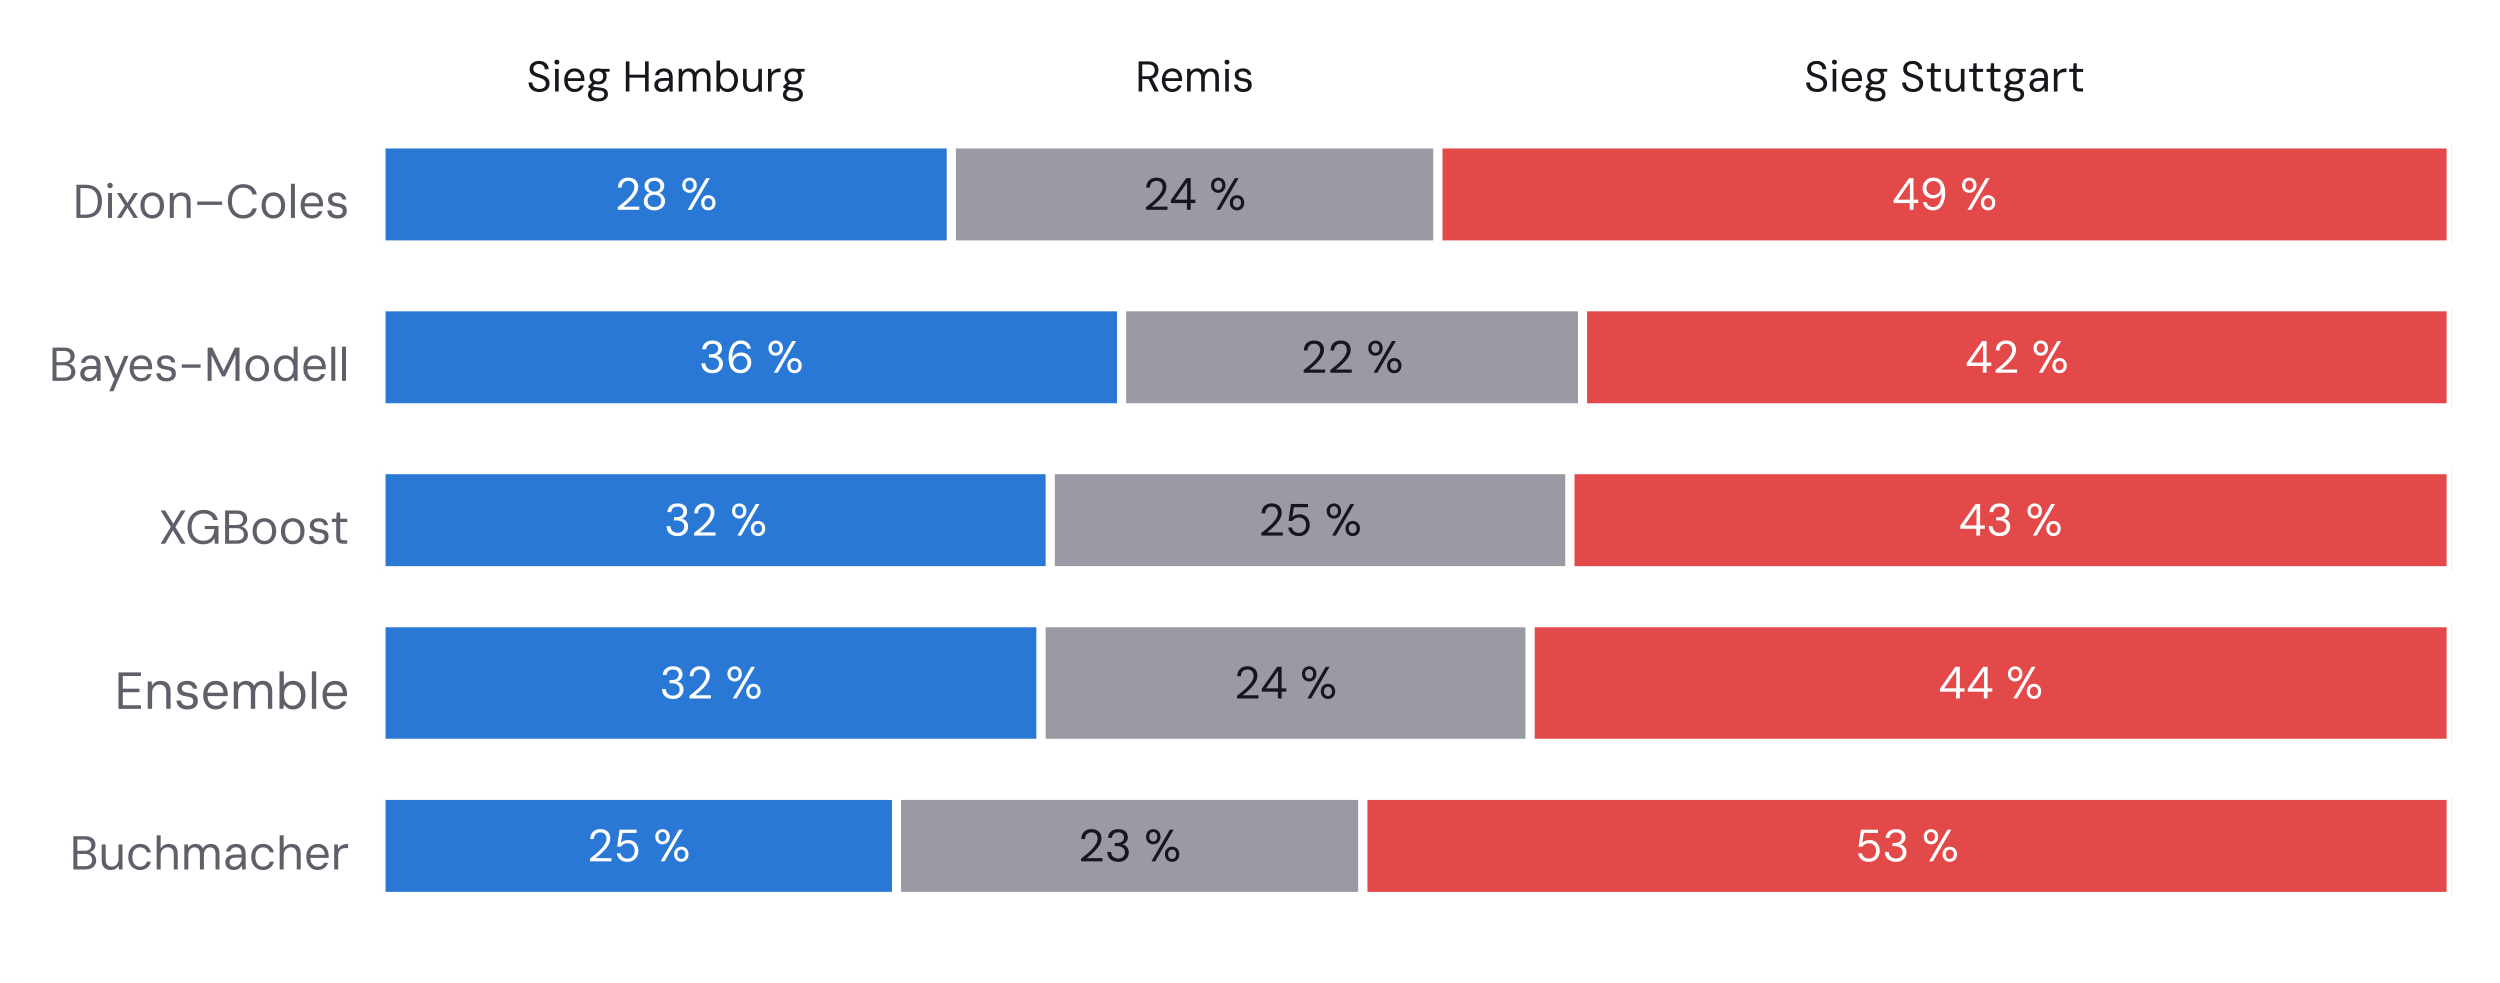
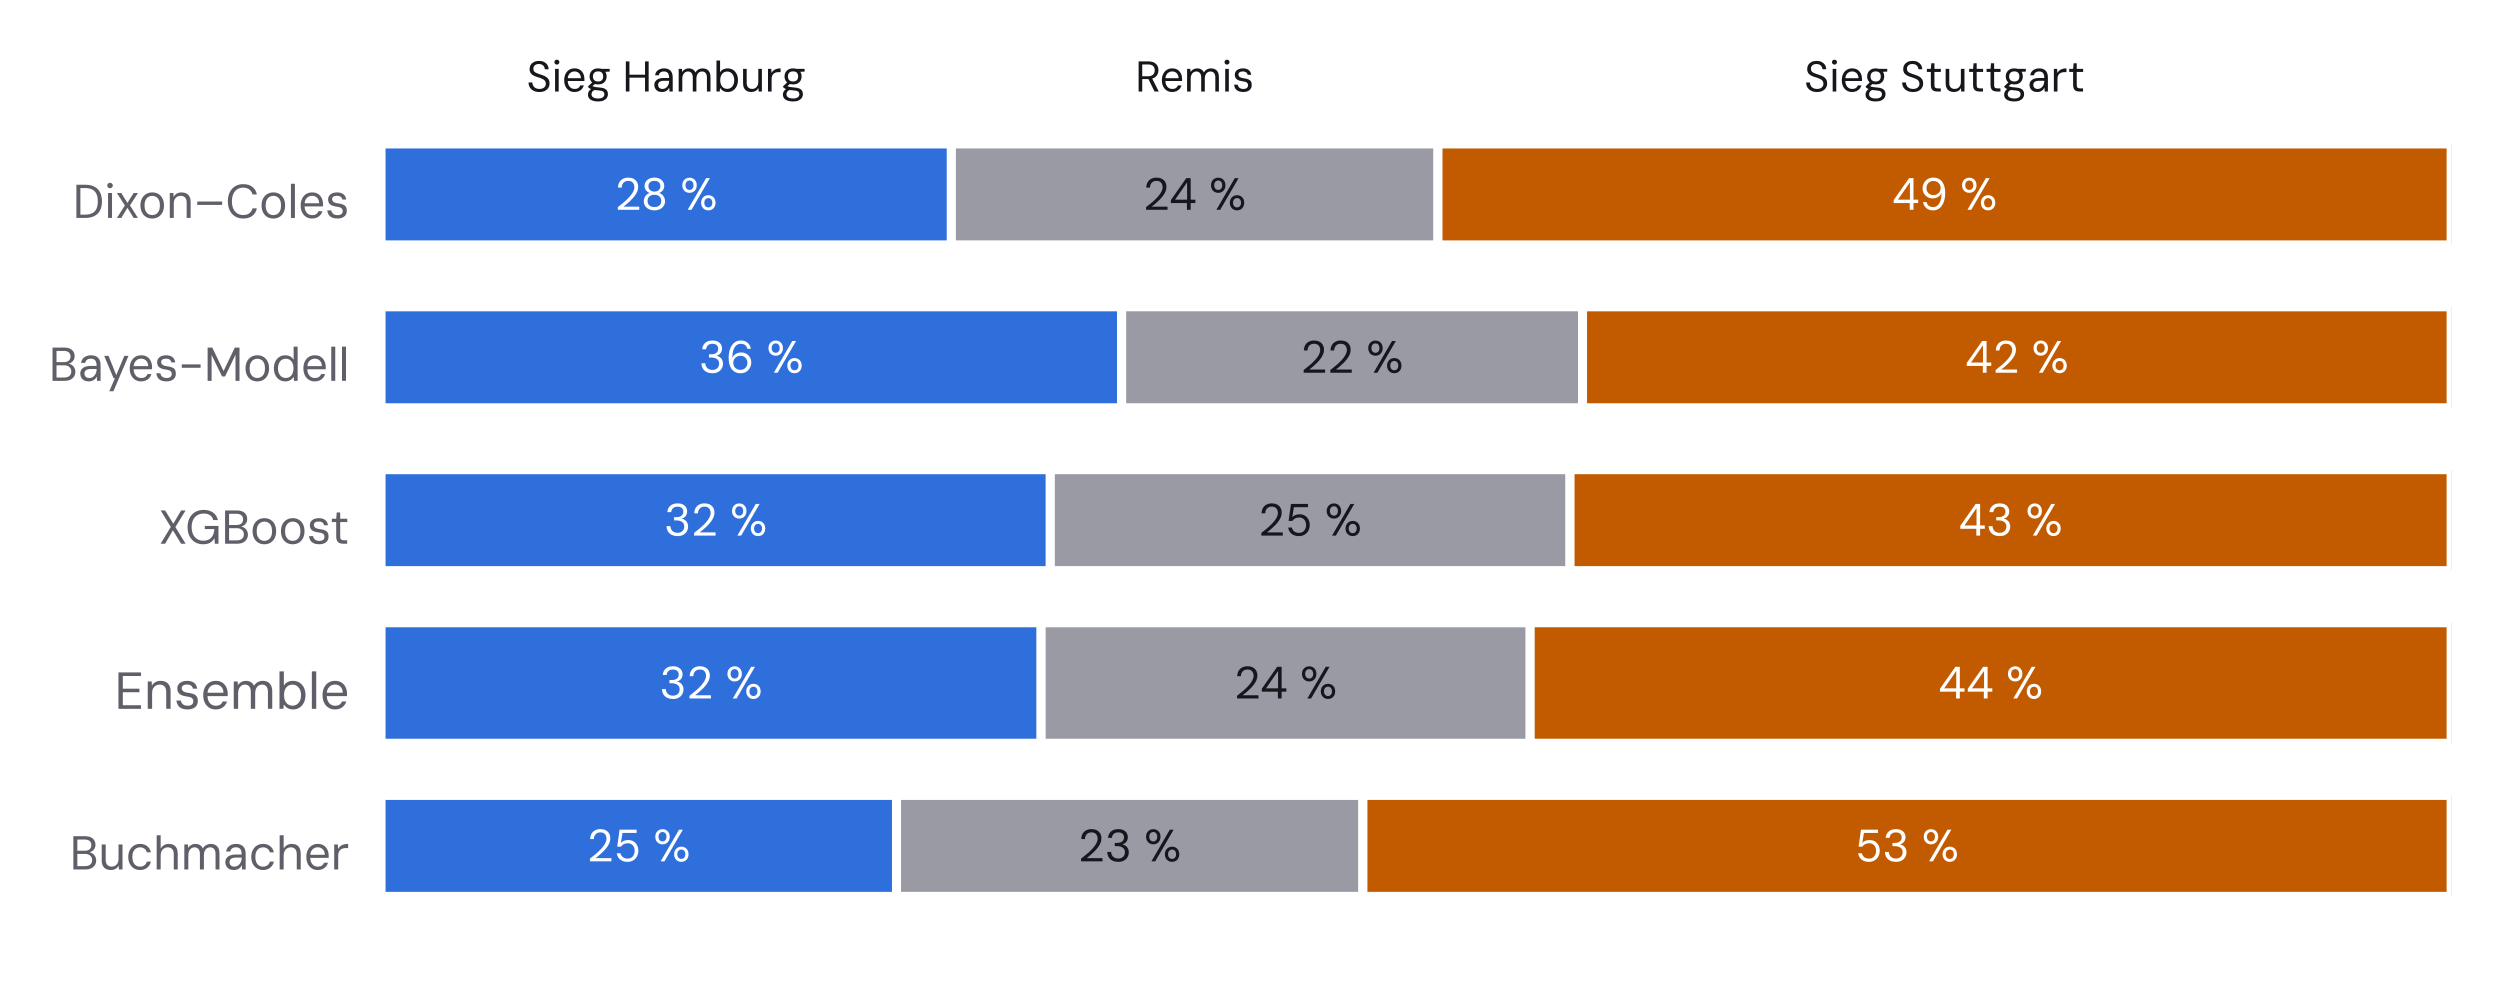
<svg xmlns="http://www.w3.org/2000/svg" xmlns:xlink="http://www.w3.org/1999/xlink" width="552.579pt" height="217.245pt" viewBox="-5.278 0 552.579 217.245" version="1.1">
  <defs>
    <style type="text/css">*{stroke-linejoin: round; stroke-linecap: butt}</style>
  </defs>
  <g id="figure_1">
    <rect x="-5.278" y="0" width="552.579" height="217.245" style="fill: #ffffff" />
    <g id="patch_1">
      <path d="M 0 217.245  L 547.301 217.245  L 547.301 0  L 0 0  z " style="fill: #ffffff" />
    </g>
    <g id="axes_1">
      <g id="patch_2">
        <path d="M 78.941 206.445  L 536.501 206.445  L 536.501 23.493  L 78.941 23.493  z " style="fill: #ffffff" />
      </g>
      <g id="patch_3">
-         <path d="M 78.941 198.129  L 192.879 198.129  L 192.879 175.809  L 78.941 175.809  z " clip-path="url(#p5ecce8fb3f)" style="fill: #2a78d6; stroke: #ffffff; stroke-width: 2; stroke-linejoin: miter" />
+         <path d="M 78.941 198.129  L 192.879 198.129  L 192.879 175.809  L 78.941 175.809  z " clip-path="url(#p5ecce8fb3f)" style="fill: #2f6fdb; stroke: #ffffff; stroke-width: 2; stroke-linejoin: miter" />
      </g>
      <g id="patch_4">
        <path d="M 192.879 198.129  L 295.966 198.129  L 295.966 175.809  L 192.879 175.809  z " clip-path="url(#p5ecce8fb3f)" style="fill: #9a9aa4; stroke: #ffffff; stroke-width: 2; stroke-linejoin: miter" />
      </g>
      <g id="patch_5">
-         <path d="M 295.966 198.129  L 536.501 198.129  L 536.501 175.809  L 295.966 175.809  z " clip-path="url(#p5ecce8fb3f)" style="fill: #e34948; stroke: #ffffff; stroke-width: 2; stroke-linejoin: miter" />
+         <path d="M 295.966 198.129  L 536.501 198.129  L 536.501 175.809  L 295.966 175.809  z " clip-path="url(#p5ecce8fb3f)" style="fill: #c25a00; stroke: #ffffff; stroke-width: 2; stroke-linejoin: miter" />
      </g>
      <g id="patch_6">
-         <path d="M 78.941 164.289  L 224.841 164.289  L 224.841 137.649  L 78.941 137.649  z " clip-path="url(#p5ecce8fb3f)" style="fill: #2a78d6; stroke: #ffffff; stroke-width: 2; stroke-linejoin: miter" />
+         <path d="M 78.941 164.289  L 224.841 164.289  L 224.841 137.649  L 78.941 137.649  z " clip-path="url(#p5ecce8fb3f)" style="fill: #2f6fdb; stroke: #ffffff; stroke-width: 2; stroke-linejoin: miter" />
      </g>
      <g id="patch_7">
        <path d="M 224.841 164.289  L 332.939 164.289  L 332.939 137.649  L 224.841 137.649  z " clip-path="url(#p5ecce8fb3f)" style="fill: #9a9aa4; stroke: #ffffff; stroke-width: 2; stroke-linejoin: miter" />
      </g>
      <g id="patch_8">
-         <path d="M 332.939 164.289  L 536.501 164.289  L 536.501 137.649  L 332.939 137.649  z " clip-path="url(#p5ecce8fb3f)" style="fill: #e34948; stroke: #ffffff; stroke-width: 2; stroke-linejoin: miter" />
+         <path d="M 332.939 164.289  L 536.501 164.289  L 536.501 137.649  L 332.939 137.649  z " clip-path="url(#p5ecce8fb3f)" style="fill: #c25a00; stroke: #ffffff; stroke-width: 2; stroke-linejoin: miter" />
      </g>
      <g id="patch_9">
-         <path d="M 78.941 126.129  L 226.873 126.129  L 226.873 103.809  L 78.941 103.809  z " clip-path="url(#p5ecce8fb3f)" style="fill: #2a78d6; stroke: #ffffff; stroke-width: 2; stroke-linejoin: miter" />
+         <path d="M 78.941 126.129  L 226.873 126.129  L 226.873 103.809  L 78.941 103.809  z " clip-path="url(#p5ecce8fb3f)" style="fill: #2f6fdb; stroke: #ffffff; stroke-width: 2; stroke-linejoin: miter" />
      </g>
      <g id="patch_10">
        <path d="M 226.873 126.129  L 341.746 126.129  L 341.746 103.809  L 226.873 103.809  z " clip-path="url(#p5ecce8fb3f)" style="fill: #9a9aa4; stroke: #ffffff; stroke-width: 2; stroke-linejoin: miter" />
      </g>
      <g id="patch_11">
-         <path d="M 341.746 126.129  L 536.501 126.129  L 536.501 103.809  L 341.746 103.809  z " clip-path="url(#p5ecce8fb3f)" style="fill: #e34948; stroke: #ffffff; stroke-width: 2; stroke-linejoin: miter" />
+         <path d="M 341.746 126.129  L 536.501 126.129  L 536.501 103.809  L 341.746 103.809  z " clip-path="url(#p5ecce8fb3f)" style="fill: #c25a00; stroke: #ffffff; stroke-width: 2; stroke-linejoin: miter" />
      </g>
      <g id="patch_12">
-         <path d="M 78.941 90.129  L 242.641 90.129  L 242.641 67.809  L 78.941 67.809  z " clip-path="url(#p5ecce8fb3f)" style="fill: #2a78d6; stroke: #ffffff; stroke-width: 2; stroke-linejoin: miter" />
+         <path d="M 78.941 90.129  L 242.641 90.129  L 242.641 67.809  L 78.941 67.809  z " clip-path="url(#p5ecce8fb3f)" style="fill: #2f6fdb; stroke: #ffffff; stroke-width: 2; stroke-linejoin: miter" />
      </g>
      <g id="patch_13">
        <path d="M 242.641 90.129  L 344.511 90.129  L 344.511 67.809  L 242.641 67.809  z " clip-path="url(#p5ecce8fb3f)" style="fill: #9a9aa4; stroke: #ffffff; stroke-width: 2; stroke-linejoin: miter" />
      </g>
      <g id="patch_14">
-         <path d="M 344.511 90.129  L 536.501 90.129  L 536.501 67.809  L 344.511 67.809  z " clip-path="url(#p5ecce8fb3f)" style="fill: #e34948; stroke: #ffffff; stroke-width: 2; stroke-linejoin: miter" />
+         <path d="M 344.511 90.129  L 536.501 90.129  L 536.501 67.809  L 344.511 67.809  z " clip-path="url(#p5ecce8fb3f)" style="fill: #c25a00; stroke: #ffffff; stroke-width: 2; stroke-linejoin: miter" />
      </g>
      <g id="patch_15">
-         <path d="M 78.941 54.129  L 205.007 54.129  L 205.007 31.809  L 78.941 31.809  z " clip-path="url(#p5ecce8fb3f)" style="fill: #2a78d6; stroke: #ffffff; stroke-width: 2; stroke-linejoin: miter" />
+         <path d="M 78.941 54.129  L 205.007 54.129  L 205.007 31.809  L 78.941 31.809  z " clip-path="url(#p5ecce8fb3f)" style="fill: #2f6fdb; stroke: #ffffff; stroke-width: 2; stroke-linejoin: miter" />
      </g>
      <g id="patch_16">
        <path d="M 205.007 54.129  L 312.56 54.129  L 312.56 31.809  L 205.007 31.809  z " clip-path="url(#p5ecce8fb3f)" style="fill: #9a9aa4; stroke: #ffffff; stroke-width: 2; stroke-linejoin: miter" />
      </g>
      <g id="patch_17">
-         <path d="M 312.56 54.129  L 536.501 54.129  L 536.501 31.809  L 312.56 31.809  z " clip-path="url(#p5ecce8fb3f)" style="fill: #e34948; stroke: #ffffff; stroke-width: 2; stroke-linejoin: miter" />
+         <path d="M 312.56 54.129  L 536.501 54.129  L 536.501 31.809  L 312.56 31.809  z " clip-path="url(#p5ecce8fb3f)" style="fill: #c25a00; stroke: #ffffff; stroke-width: 2; stroke-linejoin: miter" />
      </g>
      <g id="matplotlib.axis_1" />
      <g id="matplotlib.axis_2">
        <g id="ytick_1">
          <g id="text_1">
            <g style="fill: #5f5f69" transform="translate(10.12734 192.177) scale(0.105 -0.105)">
              <defs>
                <path id="DMSans-9ptRegular-d" d="M 493 0  L 493 4480  L 2067 4480  Q 2541 4480 2851 4329  Q 3162 4179 3315 3920  Q 3469 3661 3469 3341  Q 3469 2995 3318 2764  Q 3168 2534 2928 2412  Q 2688 2291 2419 2266  L 2509 2330  Q 2797 2323 3040 2176  Q 3283 2029 3427 1779  Q 3571 1530 3571 1222  Q 3571 883 3404 604  Q 3238 326 2915 163  Q 2592 0 2118 0  L 493 0  z M 1030 448  L 2061 448  Q 2515 448 2768 662  Q 3021 877 3021 1261  Q 3021 1638 2761 1865  Q 2502 2093 2048 2093  L 1030 2093  L 1030 448  z M 1030 2522  L 2029 2522  Q 2464 2522 2691 2726  Q 2918 2931 2918 3283  Q 2918 3622 2691 3827  Q 2464 4032 2010 4032  L 1030 4032  L 1030 2522  z " transform="scale(0.015625)" />
                <path id="DMSans-9ptRegular-c4" d="M 1901 -77  Q 1434 -77 1075 140  Q 717 358 518 755  Q 320 1152 320 1683  Q 320 2221 521 2614  Q 723 3008 1084 3225  Q 1446 3443 1914 3443  Q 2387 3443 2742 3225  Q 3098 3008 3296 2614  Q 3494 2221 3494 1683  Q 3494 1152 3292 755  Q 3091 358 2732 140  Q 2374 -77 1901 -77  z M 1901 384  Q 2195 384 2432 528  Q 2669 672 2806 963  Q 2944 1254 2944 1683  Q 2944 2118 2809 2406  Q 2675 2694 2441 2838  Q 2208 2982 1914 2982  Q 1626 2982 1389 2838  Q 1152 2694 1011 2406  Q 870 2118 870 1683  Q 870 1254 1008 963  Q 1146 672 1379 528  Q 1613 384 1901 384  z " transform="scale(0.015625)" />
                <path id="DMSans-9ptRegular-b5" d="M 2432 0  L 902 1818  L 2342 3366  L 3002 3366  L 1357 1626  L 1363 2010  L 3117 0  L 2432 0  z M 454 0  L 454 4608  L 992 4608  L 992 0  L 454 0  z " transform="scale(0.015625)" />
                <path id="DMSans-9ptRegular-bd" d="M 454 0  L 454 3366  L 941 3366  L 966 2906  L 966 2906  Q 1120 3155 1382 3299  Q 1645 3443 1933 3443  Q 2176 3443 2371 3376  Q 2566 3309 2713 3171  Q 2861 3034 2950 2829  L 2950 2829  Q 3117 3130 3401 3286  Q 3686 3443 4000 3443  Q 4371 3443 4636 3299  Q 4902 3155 5046 2864  Q 5190 2573 5190 2138  L 5190 0  L 4659 0  L 4659 2080  Q 4659 2534 4460 2758  Q 4262 2982 3923 2982  Q 3693 2982 3504 2860  Q 3315 2739 3203 2502  Q 3091 2266 3091 1926  L 3091 0  L 2554 0  L 2554 2080  Q 2554 2534 2355 2758  Q 2157 2982 1824 2982  Q 1600 2982 1411 2860  Q 1222 2739 1107 2502  Q 992 2266 992 1926  L 992 0  L 454 0  z " transform="scale(0.015625)" />
                <path id="DMSans-9ptRegular-7e" d="M 1504 -77  Q 1120 -77 864 67  Q 608 211 480 451  Q 352 691 352 966  Q 352 1299 521 1532  Q 691 1766 998 1888  Q 1306 2010 1715 2010  L 2554 2010  Q 2554 2336 2477 2553  Q 2400 2771 2227 2880  Q 2054 2989 1766 2989  Q 1478 2989 1273 2845  Q 1069 2701 1018 2419  L 467 2419  Q 506 2752 691 2979  Q 877 3206 1161 3324  Q 1446 3443 1766 3443  Q 2221 3443 2515 3280  Q 2810 3117 2950 2825  Q 3091 2534 3091 2138  L 3091 0  L 2611 0  L 2579 576  L 2579 576  Q 2515 442 2416 323  Q 2317 205 2182 115  Q 2048 26 1878 -25  Q 1709 -77 1504 -77  z M 1581 378  Q 1792 378 1971 474  Q 2150 570 2281 733  Q 2413 896 2483 1101  Q 2554 1306 2554 1530  L 2554 1594  L 1760 1594  Q 1459 1594 1270 1517  Q 1082 1440 998 1302  Q 915 1165 915 992  Q 915 806 992 668  Q 1069 531 1219 454  Q 1370 378 1581 378  z " transform="scale(0.015625)" />
                <path id="DMSans-9ptRegular-94" d="M 1850 -77  Q 1402 -77 1056 140  Q 710 358 515 755  Q 320 1152 320 1683  Q 320 2214 515 2611  Q 710 3008 1059 3225  Q 1408 3443 1862 3443  Q 2349 3443 2675 3225  Q 3002 3008 3168 2643  Q 3334 2278 3334 1843  Q 3334 1779 3334 1715  Q 3334 1651 3328 1562  L 723 1562  L 723 1978  L 2810 1978  Q 2797 2470 2525 2729  Q 2253 2989 1850 2989  Q 1581 2989 1353 2857  Q 1126 2726 985 2470  Q 845 2214 845 1830  L 845 1651  Q 845 1229 985 944  Q 1126 659 1353 518  Q 1581 378 1850 378  Q 2208 378 2413 515  Q 2618 653 2714 909  L 3245 909  Q 3168 627 2979 403  Q 2790 179 2505 51  Q 2221 -77 1850 -77  z " transform="scale(0.015625)" />
                <path id="DMSans-9ptRegular-d2" d="M 454 0  L 454 3366  L 941 3366  L 979 2752  L 979 2752  Q 1094 2982 1280 3136  Q 1466 3290 1731 3366  Q 1997 3443 2330 3443  L 2330 2880  L 1997 2880  Q 1805 2880 1625 2829  Q 1446 2778 1302 2662  Q 1158 2547 1075 2348  Q 992 2150 992 1850  L 992 0  L 454 0  z " transform="scale(0.015625)" />
                <path id="DMSans-9ptRegular-d6" d="M 1670 -77  Q 1216 -77 918 60  Q 621 198 467 444  Q 314 691 282 1018  L 832 1018  Q 858 845 950 701  Q 1043 557 1222 467  Q 1402 378 1677 378  Q 1894 378 2048 445  Q 2202 512 2282 633  Q 2362 755 2362 915  Q 2362 1126 2269 1244  Q 2176 1363 2000 1424  Q 1824 1485 1562 1517  Q 1280 1555 1062 1625  Q 845 1696 694 1811  Q 544 1926 467 2099  Q 390 2272 390 2509  Q 390 2784 537 2995  Q 685 3206 957 3324  Q 1229 3443 1600 3443  Q 2144 3443 2461 3193  Q 2778 2944 2835 2483  L 2304 2483  Q 2272 2720 2086 2854  Q 1901 2989 1594 2989  Q 1267 2989 1100 2867  Q 934 2746 934 2547  Q 934 2400 1008 2281  Q 1082 2163 1261 2083  Q 1440 2003 1741 1965  Q 2118 1920 2380 1821  Q 2643 1722 2780 1517  Q 2918 1312 2912 960  Q 2912 627 2755 396  Q 2598 166 2320 44  Q 2042 -77 1670 -77  z " transform="scale(0.015625)" />
                <path id="DMSans-9ptRegular-8b" d="M 1907 -77  Q 1446 -77 1088 144  Q 730 365 525 761  Q 320 1158 320 1683  Q 320 2214 525 2608  Q 730 3002 1088 3222  Q 1446 3443 1907 3443  Q 2483 3443 2870 3136  Q 3258 2829 3366 2310  L 2816 2310  Q 2746 2630 2493 2806  Q 2240 2982 1901 2982  Q 1606 2982 1372 2835  Q 1139 2688 1004 2400  Q 870 2112 870 1683  Q 870 1363 947 1116  Q 1024 870 1161 707  Q 1299 544 1488 461  Q 1677 378 1901 378  Q 2131 378 2320 458  Q 2509 538 2640 691  Q 2771 845 2816 1056  L 3366 1056  Q 3264 550 2870 236  Q 2477 -77 1907 -77  z " transform="scale(0.015625)" />
                <path id="DMSans-9ptRegular-a5" d="M 454 0  L 454 4608  L 992 4608  L 992 2822  L 992 2822  Q 1158 3110 1446 3276  Q 1734 3443 2067 3443  Q 2458 3443 2730 3299  Q 3002 3155 3146 2860  Q 3290 2566 3290 2112  L 3290 0  L 2758 0  L 2758 2054  Q 2758 2515 2540 2748  Q 2323 2982 1952 2982  Q 1690 2982 1472 2857  Q 1254 2733 1123 2489  Q 992 2246 992 1901  L 992 0  L 454 0  z " transform="scale(0.015625)" />
              </defs>
              <use xlink:href="#DMSans-9ptRegular-d" />
              <use xlink:href="#DMSans-9ptRegular-e0" transform="translate(60.59375 0)" />
              <use xlink:href="#DMSans-9ptRegular-8b" transform="translate(118.2969 0)" />
              <use xlink:href="#DMSans-9ptRegular-a5" transform="translate(176 0)" />
              <use xlink:href="#DMSans-9ptRegular-bd" transform="translate(234.2031 0)" />
              <use xlink:href="#DMSans-9ptRegular-7e" transform="translate(322.1094 0)" />
              <use xlink:href="#DMSans-9ptRegular-8b" transform="translate(377.2031 0)" />
              <use xlink:href="#DMSans-9ptRegular-a5" transform="translate(434.9062 0)" />
              <use xlink:href="#DMSans-9ptRegular-94" transform="translate(493.1094 0)" />
              <use xlink:href="#DMSans-9ptRegular-d2" transform="translate(549.7031 0)" />
            </g>
          </g>
        </g>
        <g id="ytick_2">
          <g id="text_2">
            <g style="fill: #5f5f69" transform="translate(20.01867 156.673) scale(0.115 -0.115)">
              <defs>
                <path id="DMSans-9ptRegular-17" d="M 493 0  L 493 4480  L 3264 4480  L 3264 4038  L 1030 4038  L 1030 2477  L 3072 2477  L 3072 2042  L 1030 2042  L 1030 442  L 3264 442  L 3264 0  L 493 0  z " transform="scale(0.015625)" />
                <path id="DMSans-9ptRegular-be" d="M 454 0  L 454 3366  L 941 3366  L 966 2835  L 966 2835  Q 1114 3123 1392 3283  Q 1670 3443 2035 3443  Q 2406 3443 2681 3302  Q 2957 3162 3110 2874  Q 3264 2586 3264 2144  L 3264 0  L 2726 0  L 2726 2086  Q 2726 2534 2505 2758  Q 2285 2982 1914 2982  Q 1664 2982 1453 2864  Q 1242 2746 1117 2515  Q 992 2285 992 1952  L 992 0  L 454 0  z " transform="scale(0.015625)" />
                <path id="DMSans-9ptRegular-8a" d="M 2131 -77  Q 1824 -77 1603 16  Q 1382 109 1232 249  Q 1082 390 986 525  L 986 525  L 941 0  L 454 0  L 454 4608  L 992 4608  L 992 2835  Q 1146 3136 1446 3289  Q 1747 3443 2118 3443  Q 2579 3443 2924 3219  Q 3270 2995 3462 2601  Q 3654 2208 3654 1696  Q 3654 1190 3462 787  Q 3270 384 2928 153  Q 2586 -77 2131 -77  z M 2061 390  Q 2362 390 2595 547  Q 2829 704 2966 995  Q 3104 1286 3104 1683  Q 3104 2080 2966 2371  Q 2829 2662 2595 2819  Q 2362 2976 2061 2976  Q 1741 2976 1504 2819  Q 1267 2662 1139 2371  Q 1011 2080 1011 1683  Q 1011 1286 1139 995  Q 1267 704 1504 547  Q 1741 390 2061 390  z " transform="scale(0.015625)" />
                <path id="DMSans-9ptRegular-b7" d="M 454 0  L 454 4608  L 992 4608  L 992 0  L 454 0  z " transform="scale(0.015625)" />
              </defs>
              <use xlink:href="#DMSans-9ptRegular-17" />
              <use xlink:href="#DMSans-9ptRegular-be" transform="translate(56.90625 0)" />
              <use xlink:href="#DMSans-9ptRegular-d6" transform="translate(114.7031 0)" />
              <use xlink:href="#DMSans-9ptRegular-94" transform="translate(165.6094 0)" />
              <use xlink:href="#DMSans-9ptRegular-bd" transform="translate(222.2031 0)" />
              <use xlink:href="#DMSans-9ptRegular-8a" transform="translate(310.1094 0)" />
              <use xlink:href="#DMSans-9ptRegular-b7" transform="translate(372.3125 0)" />
              <use xlink:href="#DMSans-9ptRegular-94" transform="translate(394.9062 0)" />
            </g>
          </g>
        </g>
        <g id="ytick_3">
          <g id="text_3">
            <g style="fill: #5f5f69" transform="translate(29.81484 120.177) scale(0.105 -0.105)">
              <defs>
                <path id="DMSans-9ptRegular-72" d="M 250 0  L 1619 2259  L 250 4480  L 858 4480  L 1958 2694  L 1958 2694  L 3008 4480  L 3610 4480  L 2240 2240  L 3616 0  L 3008 0  L 1901 1805  L 1901 1805  L 858 0  L 250 0  z " transform="scale(0.015625)" />
                <path id="DMSans-9ptRegular-24" d="M 2413 -77  Q 1786 -77 1312 214  Q 838 506 576 1024  Q 314 1542 314 2234  Q 314 2918 579 3443  Q 845 3968 1334 4262  Q 1824 4557 2490 4557  Q 3245 4557 3750 4195  Q 4256 3834 4397 3187  L 3776 3187  Q 3686 3590 3353 3827  Q 3021 4064 2490 4064  Q 1997 4064 1629 3843  Q 1261 3622 1062 3212  Q 864 2803 864 2234  Q 864 1664 1062 1251  Q 1261 838 1616 620  Q 1971 403 2432 403  Q 3149 403 3513 825  Q 3878 1248 3930 1971  L 2637 1971  L 2637 2394  L 4480 2394  L 4480 0  L 3987 0  L 3942 736  L 3942 736  Q 3782 474 3574 291  Q 3366 109 3084 16  Q 2803 -77 2413 -77  z " transform="scale(0.015625)" />
                <path id="DMSans-9ptRegular-dc" d="M 1760 0  Q 1472 0 1261 89  Q 1050 179 938 393  Q 826 608 826 973  L 826 2912  L 237 2912  L 237 3366  L 826 3366  L 896 4205  L 1363 4205  L 1363 3366  L 2317 3366  L 2317 2912  L 1363 2912  L 1363 973  Q 1363 672 1484 566  Q 1606 461 1914 461  L 2304 461  L 2304 0  L 1760 0  z " transform="scale(0.015625)" />
              </defs>
              <use xlink:href="#DMSans-9ptRegular-72" />
              <use xlink:href="#DMSans-9ptRegular-24" transform="translate(55.70312 0)" />
              <use xlink:href="#DMSans-9ptRegular-d" transform="translate(131.9062 0)" />
              <use xlink:href="#DMSans-9ptRegular-c4" transform="translate(192.5 0)" />
              <use xlink:href="#DMSans-9ptRegular-c4" transform="translate(252.2031 0)" />
              <use xlink:href="#DMSans-9ptRegular-d6" transform="translate(311.9062 0)" />
              <use xlink:href="#DMSans-9ptRegular-dc" transform="translate(360.6094 0)" />
            </g>
          </g>
        </g>
        <g id="ytick_4">
          <g id="text_4">
            <g style="fill: #5f5f69" transform="translate(5.522109 84.177) scale(0.105 -0.105)">
              <defs>
                <path id="DMSans-9ptRegular-f2" d="M 832 -1408  L 1594 358  L 1408 358  L 147 3366  L 730 3366  L 1773 774  L 1773 774  L 2861 3366  L 3418 3366  L 1389 -1408  L 832 -1408  z " transform="scale(0.015625)" />
                <path id="DMSans-9ptRegular-a7" d="M 506 0  L 506 3366  L 1043 3366  L 1043 0  L 506 0  z M 774 4006  Q 614 4006 508 4112  Q 403 4218 403 4378  Q 403 4538 508 4637  Q 614 4736 774 4736  Q 928 4736 1037 4637  Q 1146 4538 1146 4378  Q 1146 4218 1037 4112  Q 928 4006 774 4006  z " transform="scale(0.015625)" />
                <path id="DMSans-9ptRegular-155" d="M 455 1760  L 455 2214  L 2989 2214  L 2989 1760  L 455 1760  z " transform="scale(0.015625)" />
                <path id="DMSans-9ptRegular-3e" d="M 493 0  L 493 4480  L 1120 4480  L 2643 1325  L 2643 1325  L 4154 4480  L 4787 4480  L 4787 0  L 4250 0  L 4250 3514  L 4250 3514  L 2842 589  L 2438 589  L 1030 3488  L 1030 3488  L 1030 0  L 493 0  z " transform="scale(0.015625)" />
                <path id="DMSans-9ptRegular-90" d="M 1843 -77  Q 1395 -77 1049 153  Q 704 384 512 784  Q 320 1184 320 1690  Q 320 2202 512 2595  Q 704 2989 1049 3216  Q 1395 3443 1850 3443  Q 2246 3443 2531 3283  Q 2816 3123 2982 2835  L 2982 4608  L 3520 4608  L 3520 0  L 3034 0  L 2989 538  L 2989 538  Q 2893 378 2736 237  Q 2579 96 2358 9  Q 2138 -77 1843 -77  z M 1914 390  Q 2234 390 2470 547  Q 2707 704 2835 995  Q 2963 1286 2963 1683  Q 2963 2080 2835 2371  Q 2707 2662 2470 2819  Q 2234 2976 1914 2976  Q 1613 2976 1376 2819  Q 1139 2662 1004 2371  Q 870 2080 870 1683  Q 870 1286 1004 995  Q 1139 704 1376 547  Q 1613 390 1914 390  z " transform="scale(0.015625)" />
              </defs>
              <use xlink:href="#DMSans-9ptRegular-d" />
              <use xlink:href="#DMSans-9ptRegular-7e" transform="translate(60.59375 0)" />
              <use xlink:href="#DMSans-9ptRegular-f2" transform="translate(114.1875 0)" />
              <use xlink:href="#DMSans-9ptRegular-94" transform="translate(165.1875 0)" />
              <use xlink:href="#DMSans-9ptRegular-d6" transform="translate(221.7812 0)" />
              <use xlink:href="#DMSans-9ptRegular-155" transform="translate(272.6875 0)" />
              <use xlink:href="#DMSans-9ptRegular-3e" transform="translate(326.4844 0)" />
              <use xlink:href="#DMSans-9ptRegular-c4" transform="translate(408.9844 0)" />
              <use xlink:href="#DMSans-9ptRegular-90" transform="translate(468.6875 0)" />
              <use xlink:href="#DMSans-9ptRegular-94" transform="translate(530.7812 0)" />
              <use xlink:href="#DMSans-9ptRegular-b7" transform="translate(587.375 0)" />
              <use xlink:href="#DMSans-9ptRegular-b7" transform="translate(609.9688 0)" />
            </g>
          </g>
        </g>
        <g id="ytick_5">
          <g id="text_5">
            <g style="fill: #5f5f69" transform="translate(10.8 48.177) scale(0.105 -0.105)">
              <defs>
                <path id="DMSans-9ptRegular-13" d="M 493 0  L 493 4480  L 1645 4480  Q 2426 4480 2934 4208  Q 3443 3936 3689 3433  Q 3936 2931 3936 2227  Q 3936 1536 3689 1037  Q 3443 538 2934 269  Q 2426 0 1645 0  L 493 0  z M 1030 448  L 1632 448  Q 2278 448 2662 662  Q 3046 877 3212 1277  Q 3379 1677 3379 2227  Q 3379 2790 3212 3193  Q 3046 3597 2662 3814  Q 2278 4032 1632 4032  L 1030 4032  L 1030 448  z " transform="scale(0.015625)" />
                <path id="DMSans-9ptRegular-f1" d="M 154 0  L 1229 1690  L 154 3366  L 742 3366  L 1574 2029  L 1574 2029  L 2413 3366  L 2995 3366  L 1920 1690  L 2995 0  L 2413 0  L 1574 1370  L 1574 1370  L 749 0  L 154 0  z " transform="scale(0.015625)" />
                <path id="DMSans-9ptRegular-156" d="M 454 1760  L 454 2214  L 3808 2214  L 3808 1760  L 454 1760  z " transform="scale(0.015625)" />
                <path id="DMSans-9ptRegular-e" d="M 2381 -77  Q 1747 -77 1283 214  Q 819 506 566 1027  Q 314 1549 314 2240  Q 314 2931 566 3452  Q 819 3974 1283 4265  Q 1747 4557 2381 4557  Q 3142 4557 3616 4192  Q 4090 3827 4224 3162  L 3642 3162  Q 3533 3578 3222 3830  Q 2912 4083 2381 4083  Q 1920 4083 1577 3862  Q 1235 3642 1049 3229  Q 864 2816 864 2240  Q 864 1664 1049 1251  Q 1235 838 1577 617  Q 1920 397 2381 397  Q 2912 397 3222 643  Q 3533 890 3642 1299  L 4224 1299  Q 4090 653 3616 288  Q 3142 -77 2381 -77  z " transform="scale(0.015625)" />
              </defs>
              <use xlink:href="#DMSans-9ptRegular-13" />
              <use xlink:href="#DMSans-9ptRegular-a7" transform="translate(66.40625 0)" />
              <use xlink:href="#DMSans-9ptRegular-f1" transform="translate(90.5 0)" />
              <use xlink:href="#DMSans-9ptRegular-c4" transform="translate(137.5 0)" />
              <use xlink:href="#DMSans-9ptRegular-be" transform="translate(197.2031 0)" />
              <use xlink:href="#DMSans-9ptRegular-156" transform="translate(255 0)" />
              <use xlink:href="#DMSans-9ptRegular-e" transform="translate(321.5938 0)" />
              <use xlink:href="#DMSans-9ptRegular-c4" transform="translate(392.5 0)" />
              <use xlink:href="#DMSans-9ptRegular-b7" transform="translate(452.2031 0)" />
              <use xlink:href="#DMSans-9ptRegular-94" transform="translate(474.7969 0)" />
              <use xlink:href="#DMSans-9ptRegular-d6" transform="translate(531.3906 0)" />
            </g>
          </g>
        </g>
      </g>
      <g id="text_6">
        <g style="fill: #ffffff" transform="translate(124.4695 190.379) scale(0.1 -0.1)">
          <defs>
            <path id="DMSans-9ptRegular-124" d="M 416 0  L 416 378  Q 890 736 1312 1101  Q 1734 1466 2060 1827  Q 2387 2189 2572 2534  Q 2758 2880 2758 3200  Q 2758 3437 2672 3638  Q 2586 3840 2397 3968  Q 2208 4096 1888 4096  Q 1581 4096 1376 3965  Q 1171 3834 1068 3619  Q 966 3405 966 3149  L 448 3149  Q 454 3590 640 3907  Q 826 4224 1152 4390  Q 1478 4557 1894 4557  Q 2304 4557 2617 4406  Q 2931 4256 3113 3958  Q 3296 3661 3296 3219  Q 3296 2906 3165 2592  Q 3034 2278 2810 1980  Q 2586 1683 2314 1408  Q 2042 1133 1754 889  Q 1466 646 1210 448  L 3450 448  L 3450 0  L 416 0  z " transform="scale(0.015625)" />
            <path id="DMSans-9ptRegular-127" d="M 1971 -77  Q 1523 -77 1193 83  Q 864 243 675 515  Q 486 787 442 1139  L 966 1139  Q 1037 806 1296 595  Q 1555 384 1978 384  Q 2291 384 2512 528  Q 2733 672 2854 925  Q 2976 1178 2976 1491  Q 2976 1805 2857 2045  Q 2739 2285 2521 2422  Q 2304 2560 2010 2560  Q 1658 2560 1411 2419  Q 1165 2278 1030 2074  L 499 2074  L 838 4480  L 3245 4480  L 3245 4013  L 1254 4013  L 1024 2611  Q 1184 2790 1449 2902  Q 1715 3014 2067 3014  Q 2394 3014 2656 2899  Q 2918 2784 3107 2576  Q 3296 2368 3395 2093  Q 3494 1818 3494 1498  Q 3494 1178 3388 893  Q 3283 608 3088 390  Q 2893 173 2611 48  Q 2330 -77 1971 -77  z " transform="scale(0.015625)" />
            <path id="DMSans-9ptRegular-1a5" d="M 1050 0  L 3654 4480  L 4192 4480  L 1587 0  L 1050 0  z M 3974 -77  Q 3686 -77 3456 54  Q 3226 186 3088 429  Q 2950 672 2950 998  Q 2950 1331 3088 1571  Q 3226 1811 3456 1942  Q 3686 2074 3974 2074  Q 4269 2074 4496 1942  Q 4723 1811 4857 1571  Q 4992 1331 4992 998  Q 4992 672 4857 429  Q 4723 186 4492 54  Q 4262 -77 3974 -77  z M 3968 339  Q 4122 339 4250 412  Q 4378 486 4458 633  Q 4538 781 4538 998  Q 4538 1222 4461 1369  Q 4384 1517 4256 1590  Q 4128 1664 3974 1664  Q 3827 1664 3696 1590  Q 3565 1517 3485 1369  Q 3405 1222 3405 998  Q 3405 781 3485 633  Q 3565 486 3693 412  Q 3821 339 3968 339  z M 1312 2400  Q 1024 2400 793 2531  Q 563 2662 425 2905  Q 288 3149 288 3475  Q 288 3808 425 4048  Q 563 4288 796 4419  Q 1030 4550 1318 4550  Q 1606 4550 1836 4419  Q 2067 4288 2201 4048  Q 2336 3808 2336 3475  Q 2336 3149 2201 2905  Q 2067 2662 1833 2531  Q 1600 2400 1312 2400  z M 1312 2816  Q 1466 2816 1594 2889  Q 1722 2963 1798 3110  Q 1875 3258 1875 3475  Q 1875 3699 1798 3849  Q 1722 4000 1594 4073  Q 1466 4147 1318 4147  Q 1171 4147 1036 4073  Q 902 4000 822 3849  Q 742 3699 742 3475  Q 742 3258 822 3110  Q 902 2963 1033 2889  Q 1165 2816 1312 2816  z " transform="scale(0.015625)" />
            <path id="DMSans-9ptRegular-142" transform="scale(0.015625)" />
          </defs>
          <use xlink:href="#DMSans-9ptRegular-124" />
          <use xlink:href="#DMSans-9ptRegular-127" transform="translate(58.90625 0)" />
          <use xlink:href="#DMSans-9ptRegular-142" transform="translate(119.5 0)" />
          <use xlink:href="#DMSans-9ptRegular-1a5" transform="translate(146.4062 0)" />
        </g>
      </g>
      <g id="text_7">
        <g style="fill: #16161c" transform="translate(233.0216 190.379) scale(0.1 -0.1)">
          <defs>
            <path id="DMSans-9ptRegular-125" d="M 1901 -77  Q 1472 -77 1123 80  Q 774 237 569 550  Q 365 864 352 1331  L 896 1331  Q 902 1075 1020 860  Q 1139 646 1363 518  Q 1587 390 1901 390  Q 2214 390 2425 512  Q 2637 634 2745 835  Q 2854 1037 2854 1286  Q 2854 1587 2704 1776  Q 2554 1965 2301 2057  Q 2048 2150 1747 2150  L 1414 2150  L 1414 2605  L 1747 2605  Q 2202 2605 2461 2813  Q 2720 3021 2720 3392  Q 2720 3693 2515 3891  Q 2310 4090 1901 4090  Q 1498 4090 1267 3872  Q 1037 3654 1005 3315  L 461 3315  Q 480 3680 662 3961  Q 845 4243 1161 4400  Q 1478 4557 1901 4557  Q 2349 4557 2653 4403  Q 2957 4250 3110 3994  Q 3264 3738 3264 3424  Q 3264 3194 3177 2982  Q 3091 2771 2918 2617  Q 2746 2464 2477 2400  Q 2739 2349 2947 2201  Q 3155 2054 3276 1824  Q 3398 1594 3398 1286  Q 3398 922 3228 611  Q 3059 301 2726 112  Q 2394 -77 1901 -77  z " transform="scale(0.015625)" />
          </defs>
          <use xlink:href="#DMSans-9ptRegular-124" />
          <use xlink:href="#DMSans-9ptRegular-125" transform="translate(58.90625 0)" />
          <use xlink:href="#DMSans-9ptRegular-142" transform="translate(118.7031 0)" />
          <use xlink:href="#DMSans-9ptRegular-1a5" transform="translate(145.6094 0)" />
        </g>
      </g>
      <g id="text_8">
        <g style="fill: #ffffff" transform="translate(404.7483 190.379) scale(0.1 -0.1)">
          <use xlink:href="#DMSans-9ptRegular-127" />
          <use xlink:href="#DMSans-9ptRegular-125" transform="translate(60.59375 0)" />
          <use xlink:href="#DMSans-9ptRegular-142" transform="translate(120.3906 0)" />
          <use xlink:href="#DMSans-9ptRegular-1a5" transform="translate(147.2969 0)" />
        </g>
      </g>
      <g id="text_9">
        <g style="fill: #ffffff" transform="translate(140.4901 154.379) scale(0.1 -0.1)">
          <use xlink:href="#DMSans-9ptRegular-125" />
          <use xlink:href="#DMSans-9ptRegular-124" transform="translate(59.79688 0)" />
          <use xlink:href="#DMSans-9ptRegular-142" transform="translate(118.7031 0)" />
          <use xlink:href="#DMSans-9ptRegular-1a5" transform="translate(145.6094 0)" />
        </g>
      </g>
      <g id="text_10">
        <g style="fill: #16161c" transform="translate(267.4938 154.379) scale(0.1 -0.1)">
          <defs>
            <path id="DMSans-9ptRegular-126" d="M 2534 0  L 2534 960  L 262 960  L 262 1376  L 2438 4480  L 3066 4480  L 3066 1434  L 3731 1434  L 3731 960  L 3066 960  L 3066 0  L 2534 0  z M 858 1434  L 2560 1434  L 2560 3885  L 2560 3885  L 858 1434  z " transform="scale(0.015625)" />
          </defs>
          <use xlink:href="#DMSans-9ptRegular-124" />
          <use xlink:href="#DMSans-9ptRegular-126" transform="translate(57.20312 0)" />
          <use xlink:href="#DMSans-9ptRegular-142" transform="translate(118.6094 0)" />
          <use xlink:href="#DMSans-9ptRegular-1a5" transform="translate(145.5156 0)" />
        </g>
      </g>
      <g id="text_11">
        <g style="fill: #ffffff" transform="translate(423.1139 154.379) scale(0.1 -0.1)">
          <use xlink:href="#DMSans-9ptRegular-126" />
          <use xlink:href="#DMSans-9ptRegular-126" transform="translate(61.40625 0)" />
          <use xlink:href="#DMSans-9ptRegular-142" transform="translate(122.8125 0)" />
          <use xlink:href="#DMSans-9ptRegular-1a5" transform="translate(149.7188 0)" />
        </g>
      </g>
      <g id="text_12">
        <g style="fill: #ffffff" transform="translate(141.5065 118.379) scale(0.1 -0.1)">
          <use xlink:href="#DMSans-9ptRegular-125" />
          <use xlink:href="#DMSans-9ptRegular-124" transform="translate(59.79688 0)" />
          <use xlink:href="#DMSans-9ptRegular-142" transform="translate(118.7031 0)" />
          <use xlink:href="#DMSans-9ptRegular-1a5" transform="translate(145.6094 0)" />
        </g>
      </g>
      <g id="text_13">
        <g style="fill: #16161c" transform="translate(272.8691 118.379) scale(0.1 -0.1)">
          <use xlink:href="#DMSans-9ptRegular-124" />
          <use xlink:href="#DMSans-9ptRegular-127" transform="translate(58.90625 0)" />
          <use xlink:href="#DMSans-9ptRegular-142" transform="translate(119.5 0)" />
          <use xlink:href="#DMSans-9ptRegular-1a5" transform="translate(146.4062 0)" />
        </g>
      </g>
      <g id="text_14">
        <g style="fill: #ffffff" transform="translate(427.5979 118.379) scale(0.1 -0.1)">
          <use xlink:href="#DMSans-9ptRegular-126" />
          <use xlink:href="#DMSans-9ptRegular-125" transform="translate(61.40625 0)" />
          <use xlink:href="#DMSans-9ptRegular-142" transform="translate(121.2031 0)" />
          <use xlink:href="#DMSans-9ptRegular-1a5" transform="translate(148.1094 0)" />
        </g>
      </g>
      <g id="text_15">
        <g style="fill: #ffffff" transform="translate(149.2155 82.379) scale(0.1 -0.1)">
          <defs>
            <path id="DMSans-9ptRegular-128" d="M 2080 -77  Q 1600 -77 1270 102  Q 941 282 745 586  Q 550 890 460 1274  Q 371 1658 371 2061  Q 371 2803 572 3363  Q 774 3923 1158 4240  Q 1542 4557 2086 4557  Q 2509 4557 2813 4397  Q 3117 4237 3296 3971  Q 3475 3706 3514 3379  L 3014 3379  Q 2950 3718 2704 3904  Q 2458 4090 2080 4090  Q 1741 4090 1475 3878  Q 1210 3667 1056 3241  Q 902 2816 883 2157  Q 883 2144 883 2131  Q 883 2118 883 2106  Q 973 2310 1152 2483  Q 1331 2656 1587 2761  Q 1843 2867 2150 2867  Q 2528 2867 2851 2688  Q 3174 2509 3372 2185  Q 3571 1862 3571 1427  Q 3571 1050 3388 704  Q 3206 358 2873 140  Q 2541 -77 2080 -77  z M 2042 397  Q 2323 397 2544 525  Q 2765 653 2896 880  Q 3027 1107 3027 1402  Q 3027 1702 2896 1926  Q 2765 2150 2544 2275  Q 2323 2400 2042 2400  Q 1754 2400 1523 2269  Q 1293 2138 1158 1910  Q 1024 1683 1024 1395  Q 1024 1101 1158 873  Q 1293 646 1523 521  Q 1754 397 2042 397  z " transform="scale(0.015625)" />
          </defs>
          <use xlink:href="#DMSans-9ptRegular-125" />
          <use xlink:href="#DMSans-9ptRegular-128" transform="translate(59.79688 0)" />
          <use xlink:href="#DMSans-9ptRegular-142" transform="translate(122.2031 0)" />
          <use xlink:href="#DMSans-9ptRegular-1a5" transform="translate(149.1094 0)" />
        </g>
      </g>
      <g id="text_16">
        <g style="fill: #16161c" transform="translate(282.22 82.379) scale(0.1 -0.1)">
          <use xlink:href="#DMSans-9ptRegular-124" />
          <use xlink:href="#DMSans-9ptRegular-124" transform="translate(58.90625 0)" />
          <use xlink:href="#DMSans-9ptRegular-142" transform="translate(117.8125 0)" />
          <use xlink:href="#DMSans-9ptRegular-1a5" transform="translate(144.7188 0)" />
        </g>
      </g>
      <g id="text_17">
        <g style="fill: #ffffff" transform="translate(429.0249 82.379) scale(0.1 -0.1)">
          <use xlink:href="#DMSans-9ptRegular-126" />
          <use xlink:href="#DMSans-9ptRegular-124" transform="translate(61.40625 0)" />
          <use xlink:href="#DMSans-9ptRegular-142" transform="translate(120.3125 0)" />
          <use xlink:href="#DMSans-9ptRegular-1a5" transform="translate(147.2188 0)" />
        </g>
      </g>
      <g id="text_18">
        <g style="fill: #ffffff" transform="translate(130.6281 46.379) scale(0.1 -0.1)">
          <defs>
            <path id="DMSans-9ptRegular-12a" d="M 1933 -77  Q 1510 -77 1168 86  Q 826 250 627 541  Q 429 832 429 1216  Q 429 1491 534 1728  Q 640 1965 825 2141  Q 1011 2317 1261 2387  Q 922 2515 730 2784  Q 538 3053 538 3366  Q 538 3699 707 3968  Q 877 4237 1190 4397  Q 1504 4557 1933 4557  Q 2368 4557 2678 4397  Q 2989 4237 3155 3968  Q 3322 3699 3322 3366  Q 3322 3053 3133 2784  Q 2944 2515 2605 2387  Q 2854 2317 3040 2141  Q 3226 1965 3331 1728  Q 3437 1491 3437 1216  Q 3437 832 3238 541  Q 3040 250 2697 86  Q 2355 -77 1933 -77  z M 1933 397  Q 2413 397 2656 630  Q 2899 864 2899 1248  Q 2899 1683 2633 1907  Q 2368 2131 1933 2131  Q 1498 2131 1232 1907  Q 966 1683 966 1248  Q 966 864 1206 630  Q 1446 397 1933 397  z M 1933 2579  Q 2317 2579 2547 2790  Q 2778 3002 2778 3334  Q 2778 3712 2550 3904  Q 2323 4096 1933 4096  Q 1542 4096 1315 3904  Q 1088 3712 1088 3334  Q 1088 3002 1318 2790  Q 1549 2579 1933 2579  z " transform="scale(0.015625)" />
          </defs>
          <use xlink:href="#DMSans-9ptRegular-124" />
          <use xlink:href="#DMSans-9ptRegular-12a" transform="translate(57.20312 0)" />
          <use xlink:href="#DMSans-9ptRegular-142" transform="translate(117.6094 0)" />
          <use xlink:href="#DMSans-9ptRegular-1a5" transform="translate(144.5156 0)" />
        </g>
      </g>
      <g id="text_19">
        <g style="fill: #16161c" transform="translate(111.0947 20.224) scale(0.095 -0.095)">
          <defs>
            <path id="DMSans-9ptRegular-28" d="M 3354 0  L 3354 4480  L 3891 4480  L 3891 0  L 3354 0  z M 493 0  L 493 4480  L 1030 4480  L 1030 0  L 493 0  z M 928 2061  L 928 2502  L 3488 2502  L 3488 2061  L 928 2061  z " transform="scale(0.015625)" />
            <path id="DMSans-9ptRegular-e0" d="M 1664 -77  Q 1293 -77 1017 64  Q 742 205 588 496  Q 435 787 435 1222  L 435 3366  L 973 3366  L 973 1280  Q 973 832 1193 608  Q 1414 384 1786 384  Q 2042 384 2246 502  Q 2451 621 2576 851  Q 2701 1082 2701 1414  L 2701 3366  L 3238 3366  L 3238 0  L 2752 0  L 2720 538  L 2720 538  Q 2586 243 2307 83  Q 2029 -77 1664 -77  z " transform="scale(0.015625)" />
            <path id="DMSans-9ptRegular-a1" d="M 1773 -1485  Q 1318 -1485 976 -1373  Q 634 -1261 445 -1030  Q 256 -800 256 -461  Q 256 -301 317 -128  Q 378 45 528 205  Q 678 365 954 493  L 1363 275  Q 998 134 889 -51  Q 781 -237 781 -410  Q 781 -621 905 -761  Q 1030 -902 1254 -972  Q 1478 -1043 1773 -1043  Q 2061 -1043 2269 -969  Q 2477 -896 2589 -758  Q 2701 -621 2701 -435  Q 2701 -166 2528 -16  Q 2355 134 1856 160  Q 1466 186 1203 230  Q 941 275 771 336  Q 602 397 490 473  Q 378 550 288 634  L 288 781  L 922 1389  L 1427 1222  L 736 653  L 819 896  Q 890 845 954 800  Q 1018 755 1130 720  Q 1242 685 1443 653  Q 1645 621 1978 595  Q 2438 563 2713 441  Q 2989 320 3110 105  Q 3232 -109 3232 -416  Q 3232 -685 3081 -928  Q 2931 -1171 2608 -1328  Q 2285 -1485 1773 -1485  z M 1766 1050  Q 1357 1050 1072 1206  Q 787 1363 640 1635  Q 493 1907 493 2246  Q 493 2586 643 2854  Q 794 3123 1078 3283  Q 1363 3443 1766 3443  Q 2182 3443 2464 3283  Q 2746 3123 2893 2854  Q 3040 2586 3040 2246  Q 3040 1907 2893 1635  Q 2746 1363 2464 1206  Q 2182 1050 1766 1050  z M 1766 1491  Q 2125 1491 2323 1680  Q 2522 1869 2522 2246  Q 2522 2624 2323 2809  Q 2125 2995 1766 2995  Q 1427 2995 1212 2809  Q 998 2624 998 2246  Q 998 1869 1206 1680  Q 1414 1491 1766 1491  z M 2330 2912  L 2170 3366  L 3488 3366  L 3488 2963  L 2330 2912  z " transform="scale(0.015625)" />
            <path id="DMSans-9ptRegular-141" transform="scale(0.015625)" />
            <path id="DMSans-9ptRegular-ec" d="M 1152 0  L 160 3366  L 698 3366  L 1434 685  L 1434 685  L 2214 3366  L 2822 3366  L 3610 691  L 3610 691  L 4339 3366  L 4883 3366  L 3891 0  L 3341 0  L 2522 2803  L 2522 2803  L 1702 0  L 1152 0  z " transform="scale(0.015625)" />
          </defs>
          <use xlink:href="#DMSans-9ptRegular-57" />
          <use xlink:href="#DMSans-9ptRegular-a7" transform="translate(58.59375 0)" />
          <use xlink:href="#DMSans-9ptRegular-94" transform="translate(82.6875 0)" />
          <use xlink:href="#DMSans-9ptRegular-a1" transform="translate(138.9844 0)" />
          <use xlink:href="#DMSans-9ptRegular-141" transform="translate(196.4844 0)" />
          <use xlink:href="#DMSans-9ptRegular-28" transform="translate(223.3906 0)" />
          <use xlink:href="#DMSans-9ptRegular-7e" transform="translate(291.8906 0)" />
          <use xlink:href="#DMSans-9ptRegular-bd" transform="translate(346.9844 0)" />
          <use xlink:href="#DMSans-9ptRegular-8a" transform="translate(434.8906 0)" />
          <use xlink:href="#DMSans-9ptRegular-e0" transform="translate(497.0938 0)" />
          <use xlink:href="#DMSans-9ptRegular-d2" transform="translate(554.7969 0)" />
          <use xlink:href="#DMSans-9ptRegular-a1" transform="translate(592.5938 0)" />
        </g>
      </g>
      <g id="text_20">
        <g style="fill: #16161c" transform="translate(247.3875 46.379) scale(0.1 -0.1)">
          <use xlink:href="#DMSans-9ptRegular-124" />
          <use xlink:href="#DMSans-9ptRegular-126" transform="translate(57.20312 0)" />
          <use xlink:href="#DMSans-9ptRegular-142" transform="translate(118.6094 0)" />
          <use xlink:href="#DMSans-9ptRegular-1a5" transform="translate(145.5156 0)" />
        </g>
      </g>
      <g id="text_21">
        <g style="fill: #16161c" transform="translate(245.6595 20.224) scale(0.095 -0.095)">
          <defs>
            <path id="DMSans-9ptRegular-53" d="M 493 0  L 493 4480  L 1939 4480  Q 2464 4480 2797 4304  Q 3130 4128 3290 3833  Q 3450 3539 3450 3168  Q 3450 2810 3286 2509  Q 3123 2208 2784 2029  Q 2445 1850 1914 1850  L 1030 1850  L 1030 0  L 493 0  z M 2861 0  L 1875 2003  L 2477 2003  L 3494 0  L 2861 0  z M 1030 2272  L 1901 2272  Q 2413 2272 2653 2521  Q 2893 2771 2893 3162  Q 2893 3558 2659 3792  Q 2426 4026 1894 4026  L 1030 4026  L 1030 2272  z " transform="scale(0.015625)" />
          </defs>
          <use xlink:href="#DMSans-9ptRegular-53" />
          <use xlink:href="#DMSans-9ptRegular-94" transform="translate(56.79688 0)" />
          <use xlink:href="#DMSans-9ptRegular-bd" transform="translate(113.3906 0)" />
          <use xlink:href="#DMSans-9ptRegular-a7" transform="translate(201.2969 0)" />
          <use xlink:href="#DMSans-9ptRegular-d6" transform="translate(225.3906 0)" />
        </g>
      </g>
      <g id="text_22">
        <g style="fill: #ffffff" transform="translate(412.8744 46.379) scale(0.1 -0.1)">
          <defs>
            <path id="DMSans-9ptRegular-12b" d="M 1907 -77  Q 1491 -77 1187 83  Q 883 243 707 512  Q 531 781 486 1101  L 986 1101  Q 1056 762 1299 576  Q 1542 390 1914 390  Q 2253 390 2509 592  Q 2765 794 2921 1200  Q 3078 1606 3104 2227  Q 3110 2266 3110 2301  Q 3110 2336 3110 2374  Q 3021 2170 2841 1997  Q 2662 1824 2409 1718  Q 2157 1613 1843 1613  Q 1472 1613 1145 1792  Q 819 1971 620 2294  Q 422 2618 422 3053  Q 422 3430 604 3776  Q 787 4122 1123 4339  Q 1459 4557 1914 4557  Q 2394 4557 2723 4377  Q 3053 4198 3248 3894  Q 3443 3590 3532 3206  Q 3622 2822 3622 2419  Q 3622 1683 3420 1120  Q 3219 557 2838 240  Q 2458 -77 1907 -77  z M 1952 2080  Q 2240 2080 2473 2211  Q 2707 2342 2841 2569  Q 2976 2797 2976 3085  Q 2976 3386 2841 3610  Q 2707 3834 2473 3958  Q 2240 4083 1952 4083  Q 1677 4083 1453 3955  Q 1229 3827 1097 3603  Q 966 3379 966 3078  Q 966 2778 1097 2554  Q 1229 2330 1453 2205  Q 1677 2080 1952 2080  z " transform="scale(0.015625)" />
          </defs>
          <use xlink:href="#DMSans-9ptRegular-126" />
          <use xlink:href="#DMSans-9ptRegular-12b" transform="translate(61.40625 0)" />
          <use xlink:href="#DMSans-9ptRegular-142" transform="translate(123.8125 0)" />
          <use xlink:href="#DMSans-9ptRegular-1a5" transform="translate(150.7188 0)" />
        </g>
      </g>
      <g id="text_23">
        <g style="fill: #16161c" transform="translate(393.482 20.224) scale(0.095 -0.095)">
          <defs>
            <path id="DMSans-9ptRegular-57" d="M 1926 -77  Q 1434 -77 1069 102  Q 704 282 505 602  Q 307 922 307 1344  L 870 1344  Q 870 1082 992 861  Q 1114 640 1347 509  Q 1581 378 1926 378  Q 2227 378 2441 477  Q 2656 576 2768 749  Q 2880 922 2880 1139  Q 2880 1382 2774 1545  Q 2669 1709 2483 1814  Q 2298 1920 2054 2003  Q 1811 2086 1530 2176  Q 966 2355 713 2627  Q 461 2899 461 3328  Q 461 3693 630 3968  Q 800 4243 1117 4400  Q 1434 4557 1869 4557  Q 2298 4557 2614 4397  Q 2931 4237 3110 3958  Q 3290 3680 3290 3315  L 2726 3315  Q 2726 3501 2630 3680  Q 2534 3859 2339 3977  Q 2144 4096 1850 4096  Q 1606 4102 1417 4016  Q 1229 3930 1123 3770  Q 1018 3610 1018 3379  Q 1018 3162 1110 3027  Q 1203 2893 1379 2800  Q 1555 2707 1792 2630  Q 2029 2554 2317 2458  Q 2643 2349 2896 2192  Q 3149 2035 3293 1792  Q 3437 1549 3437 1171  Q 3437 851 3267 566  Q 3098 282 2765 102  Q 2432 -77 1926 -77  z " transform="scale(0.015625)" />
          </defs>
          <use xlink:href="#DMSans-9ptRegular-57" />
          <use xlink:href="#DMSans-9ptRegular-a7" transform="translate(58.59375 0)" />
          <use xlink:href="#DMSans-9ptRegular-94" transform="translate(82.6875 0)" />
          <use xlink:href="#DMSans-9ptRegular-a1" transform="translate(138.9844 0)" />
          <use xlink:href="#DMSans-9ptRegular-141" transform="translate(196.4844 0)" />
          <use xlink:href="#DMSans-9ptRegular-57" transform="translate(223.3906 0)" />
          <use xlink:href="#DMSans-9ptRegular-dc" transform="translate(281.9844 0)" />
          <use xlink:href="#DMSans-9ptRegular-e0" transform="translate(322.5781 0)" />
          <use xlink:href="#DMSans-9ptRegular-dc" transform="translate(380.2812 0)" />
          <use xlink:href="#DMSans-9ptRegular-dc" transform="translate(420.875 0)" />
          <use xlink:href="#DMSans-9ptRegular-a1" transform="translate(461.4688 0)" />
          <use xlink:href="#DMSans-9ptRegular-7e" transform="translate(518.9688 0)" />
          <use xlink:href="#DMSans-9ptRegular-d2" transform="translate(574.0625 0)" />
          <use xlink:href="#DMSans-9ptRegular-dc" transform="translate(613.0625 0)" />
        </g>
      </g>
    </g>
  </g>
  <defs>
    <clipPath id="p5ecce8fb3f">
      <rect x="78.941" y="23.493" width="457.56" height="182.952" />
    </clipPath>
  </defs>
</svg>
